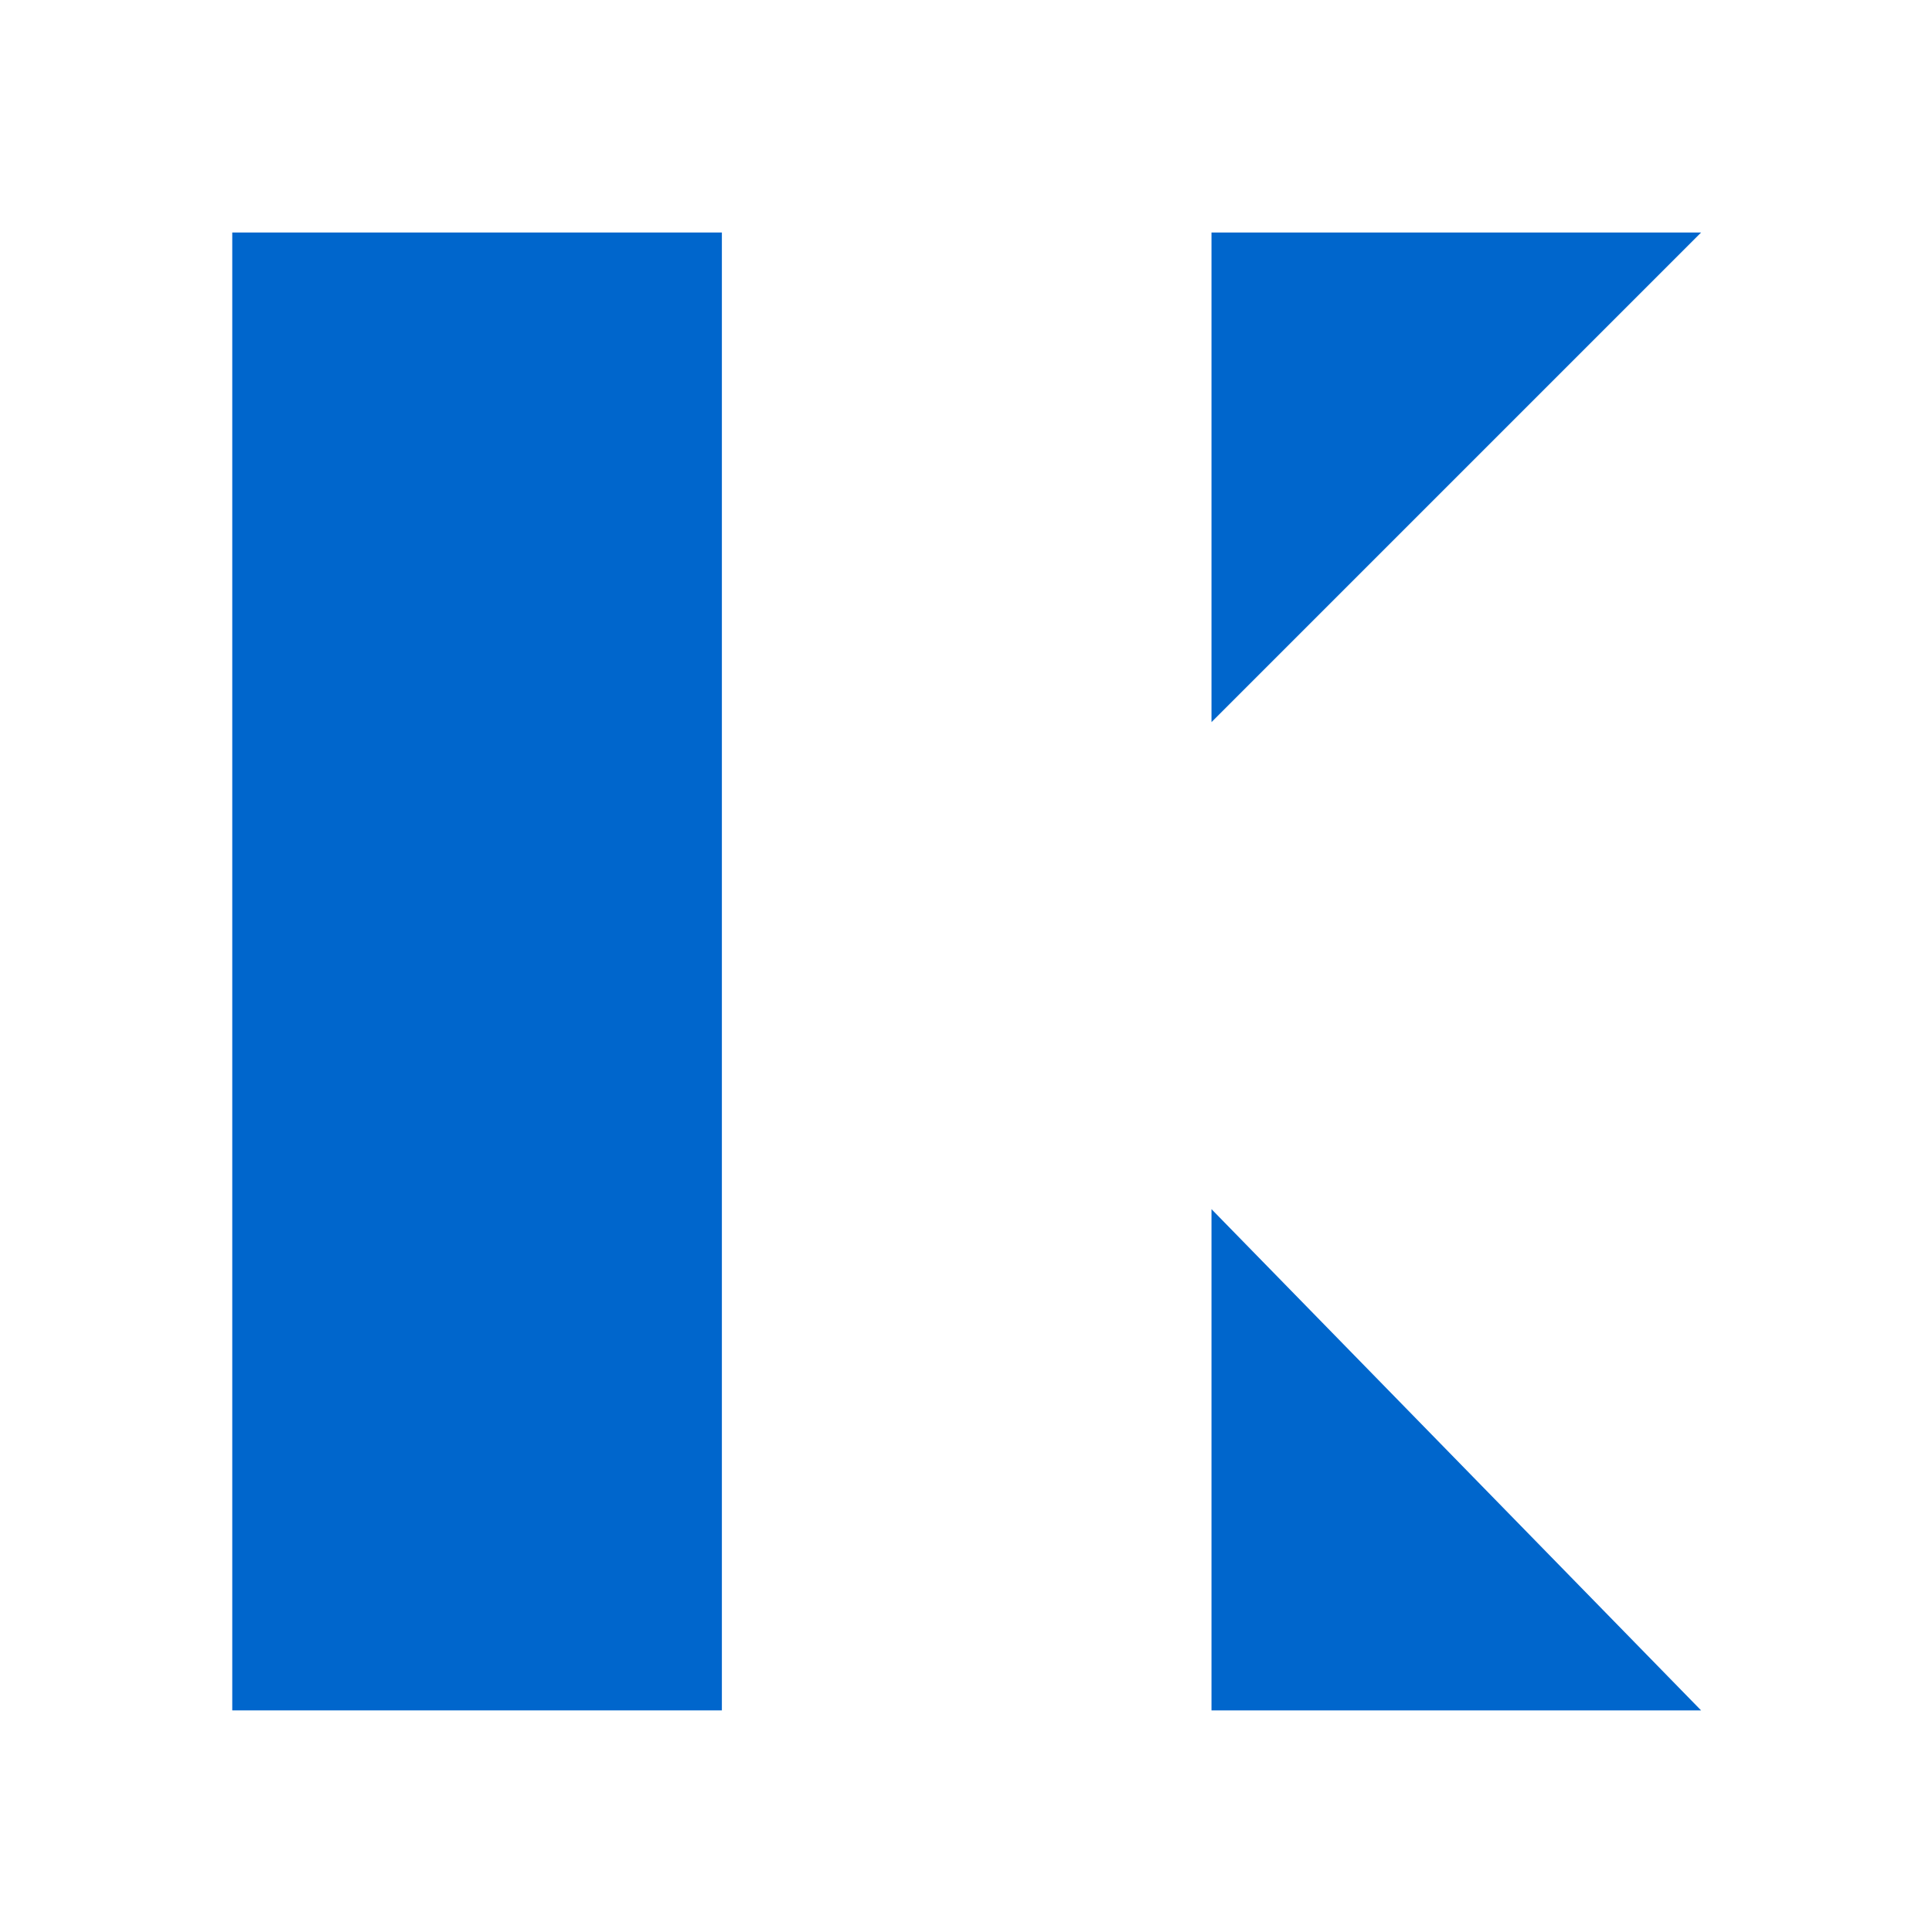
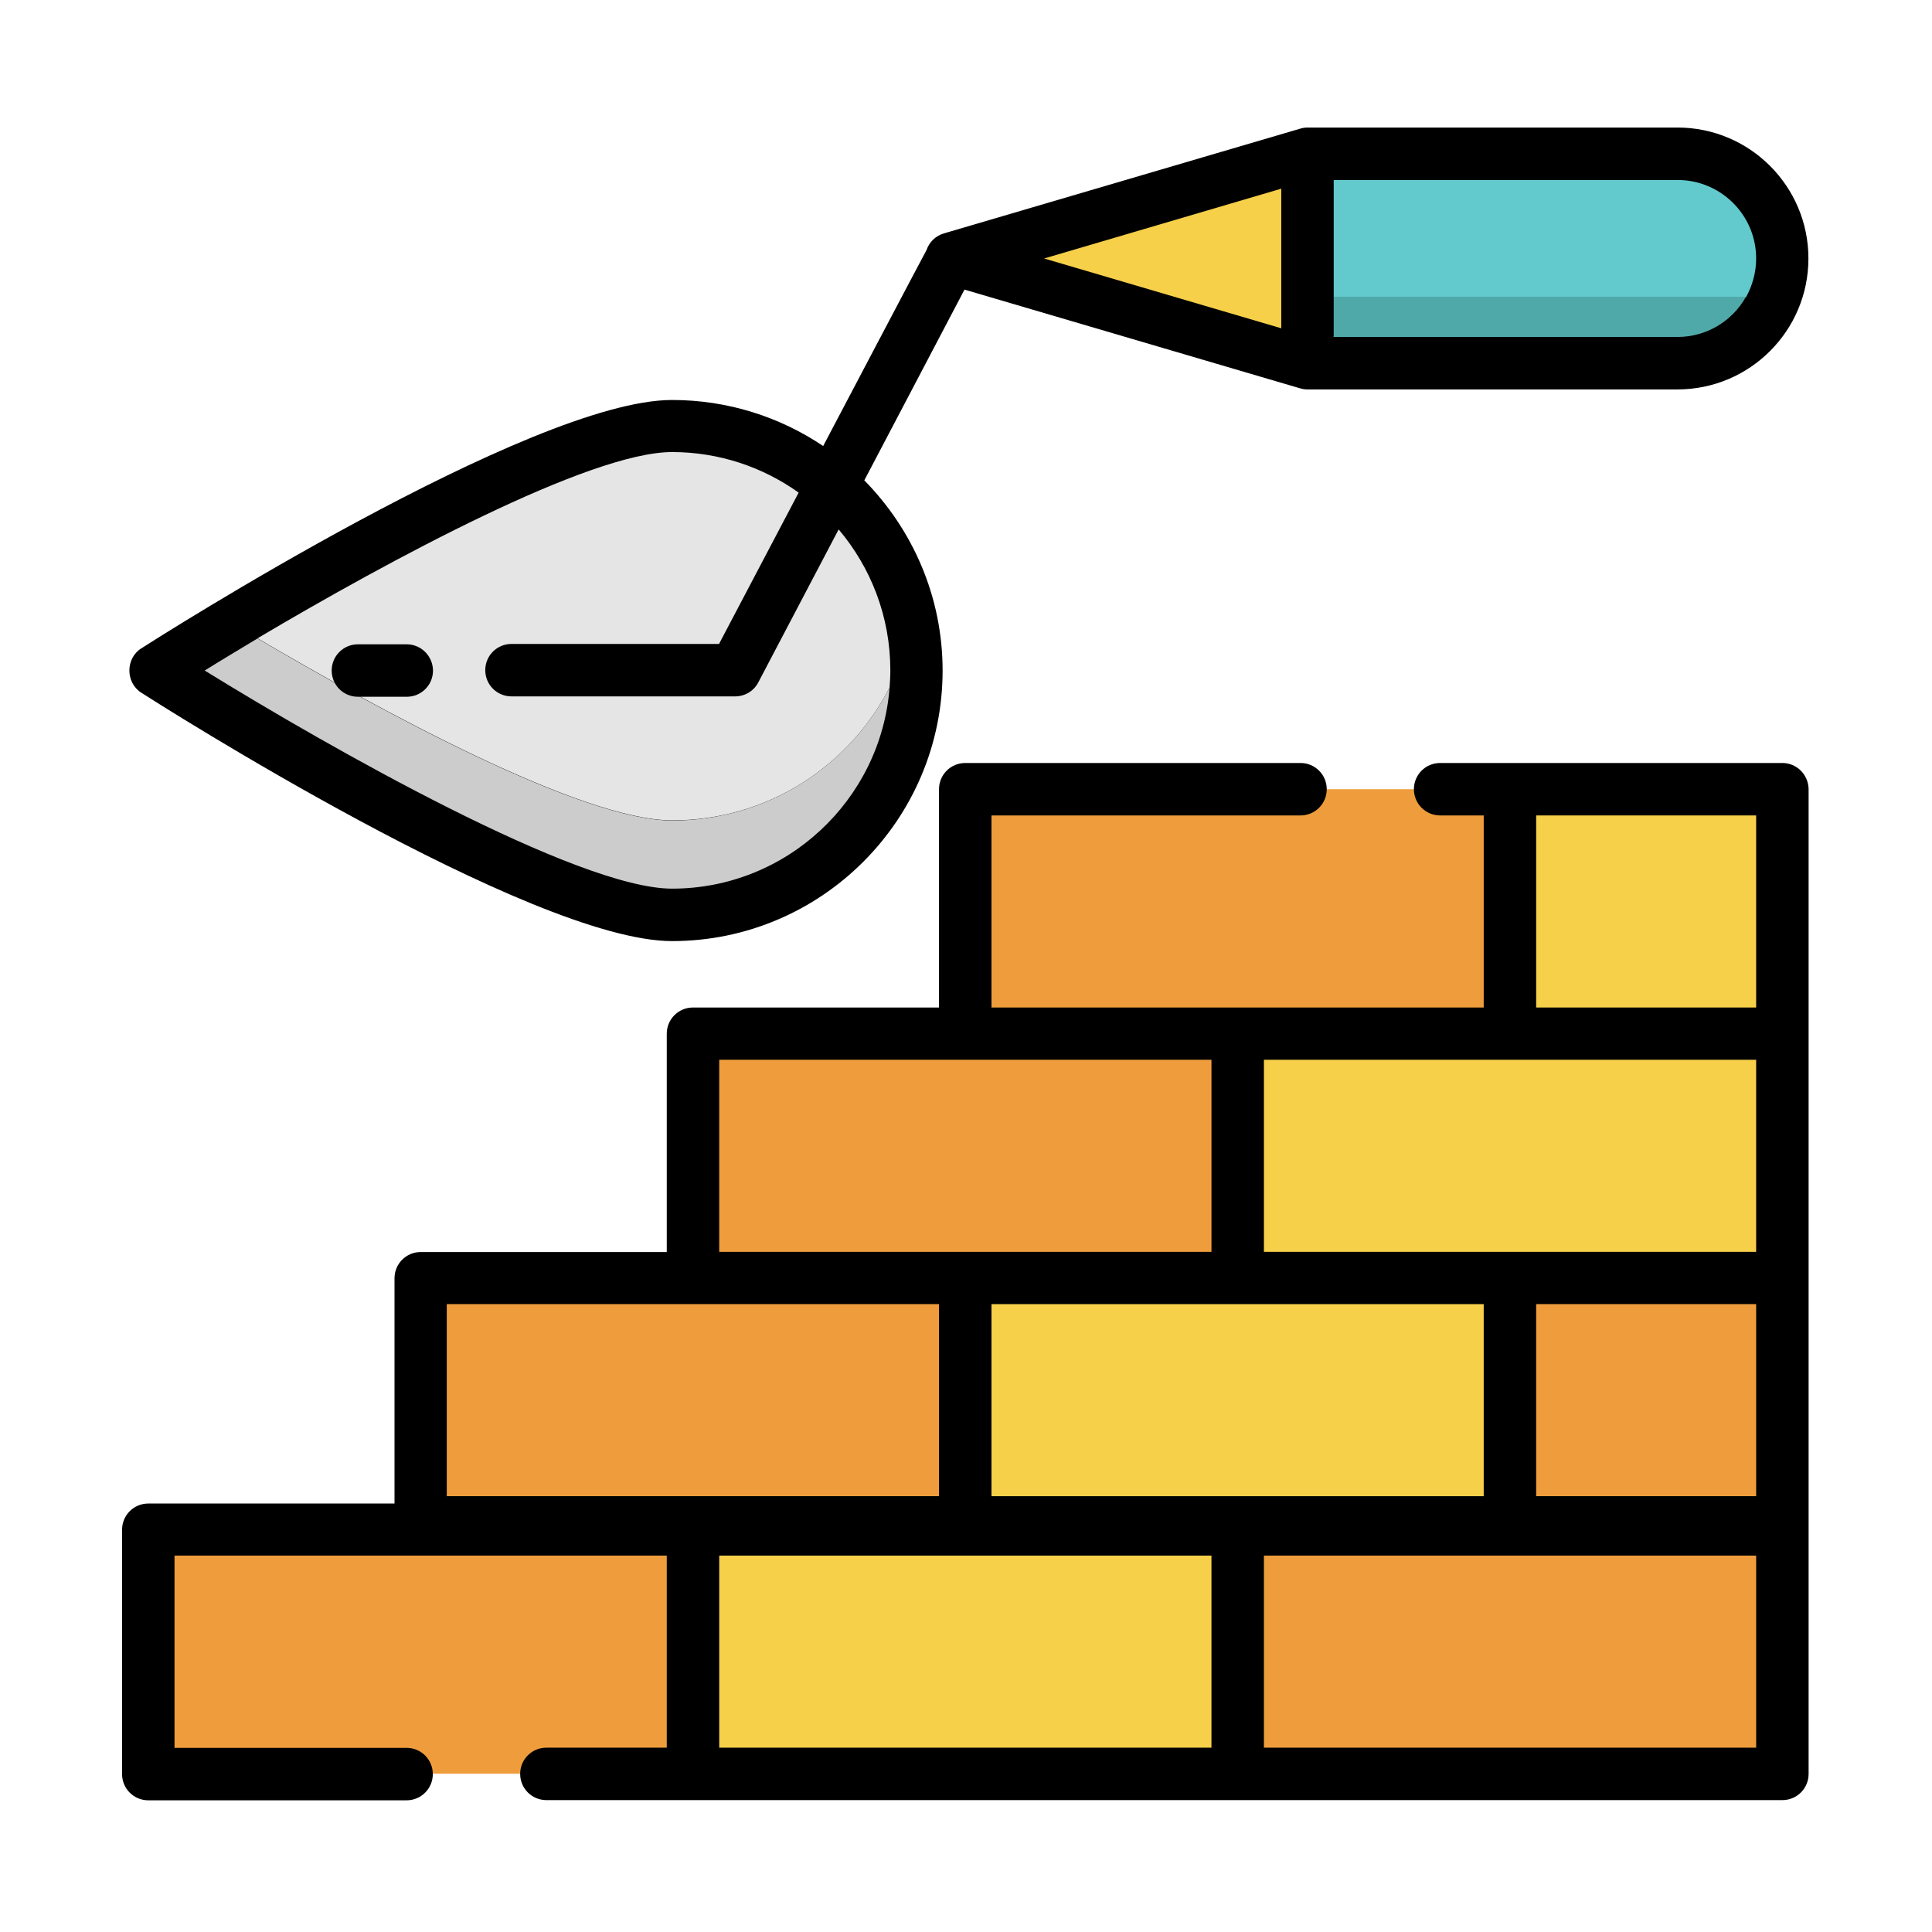
- <svg xmlns="http://www.w3.org/2000/svg" width="1417" height="1417" viewBox="0 0 1417 1417">
-   <defs>
-     <style>
-       .cls-1 {
-         fill: #06c;
-         fill-rule: evenodd;
-       }
-     </style>
-   </defs>
-   <path id="rectangular" class="cls-1" d="M170.35,170.525h359.1V1254.47H170.35V170.525Z" />
-   <path id="triangle-down" class="cls-1" d="M888.55,1254.47h359.1L888.55,886.825V1254.47Z" />
-   <path id="triangle-up" class="cls-1" d="M888.55,170.525h359.1l-359.1,359.1v-359.1Z" />
+ <svg xmlns="http://www.w3.org/2000/svg" t="1704330657749" class="icon" viewBox="0 0 1024 1024" version="1.1" p-id="3462" width="200" height="200">
+   <path d="M78.6 810.6h288.7v129.5H78.6zM511.6 418.3h288.7v129.5H511.6z" fill="#EF9D3C" p-id="3463" />
+   <path d="M944.7 404.4H763.3c-7.7 0-13.9 6.2-13.9 13.9s6.2 13.9 13.9 13.9h23.1V534H525.5V432.2h163.8c7.7 0 13.9-6.2 13.9-13.9s-6.2-13.9-13.9-13.9H511.6c-7.7 0-13.9 6.2-13.9 13.9V534H367.3c-7.7 0-13.9 6.2-13.9 13.9v115.7H223c-7.7 0-13.9 6.2-13.9 13.9v119.4H78.6c-7.7 0-13.9 6.2-13.9 13.9v129.5c0 7.7 6.2 13.9 13.9 13.9h136.9c7.7 0 13.9-6.2 13.9-13.9s-6.2-13.9-13.9-13.9h-123V824.5h260.9v101.8h-63.8c-7.7 0-13.9 6.2-13.9 13.9s6.2 13.9 13.9 13.9h655.1c7.7 0 13.9-6.2 13.9-13.9V418.3c-0.1-7.7-6.3-13.9-13.9-13.9z" fill="" p-id="3464" />
+   <path d="M74.8 367.1c8.4 5.4 206.6 131.7 281.4 131.7 79.1 0 143.4-64.3 143.4-143.4 0-39.2-15.9-74.8-41.5-100.8l53.1-101.1L689 205.8c1.3 0.4 2.6 0.6 3.9 0.6h196.2c38.3 0 69.4-31.1 69.4-69.4 0-38.3-31.1-69.4-69.4-69.4H693c-1.3 0-2.6 0.2-3.9 0.6l-188.8 55.5c-4.4 1.3-7.8 4.6-9.2 8.8-0.4 0.5-54.8 103.9-54.8 103.9-22.9-15.4-50.5-24.4-80.1-24.4-74.7 0-273 126.3-281.4 131.7-8.3 5.3-8.3 18 0 23.4z" fill="" p-id="3465" />
+   <path d="M930.8 926.3H669.9V824.5h260.9v101.8z" fill="#EF9D3C" p-id="3466" />
+   <path d="M381.2 824.5h260.9v101.8H381.2z" fill="#F7D04A" p-id="3467" />
+   <path d="M236.8 691.2h260.9V793H236.8zM381.2 561.7h260.9v101.8H381.2z" fill="#EF9D3C" p-id="3468" />
+   <path d="M814.2 432.2h116.6V534H814.2z" fill="#F7D04A" p-id="3469" />
+   <path d="M814.2 691.2h116.6V793H814.2z" fill="#EF9D3C" p-id="3470" />
+   <path d="M669.9 561.7h260.9v101.8H669.9zM525.5 691.2h260.9V793H525.5zM679.1 100v74l-125.7-37z" fill="#F7D04A" p-id="3471" />
+   <path d="M471.5 364.4c0.2-3 0.4-6 0.4-9.1 0-28.4-10.3-54.5-27.4-74.7l-42.6 81.1c-2.4 4.6-7.1 7.4-12.3 7.4H271.1c-7.7 0-13.9-6.2-13.9-13.9s6.2-13.9 13.9-13.9h110l42.2-80.2c-18.9-13.5-42.1-21.5-67.1-21.5-43.6 0-149.7 57.2-219.7 98.7 65.2 38.4 171.8 96.5 219.7 96.5 50.3 0.1 93.8-28.5 115.3-70.4z" fill="#E5E5E5" p-id="3472" />
+   <path d="M356.2 471c60.7 0 110.7-47 115.3-106.6-21.5 41.9-65 70.5-115.3 70.5-47.9 0-154.6-58.1-219.7-96.5-10.2 6.1-19.7 11.8-28 17C174.2 396 306.2 471 356.2 471z" fill="#CCCCCC" p-id="3473" />
+   <path d="M215.6 341.5h-25.9c-7.7 0-13.9 6.2-13.9 13.9s6.2 13.9 13.9 13.9h25.9c7.7 0 13.9-6.2 13.9-13.9-0.1-7.7-6.3-13.9-13.9-13.9z" fill="" p-id="3474" />
+   <path d="M930.8 137c0-23-18.7-41.6-41.6-41.6H706.9v62h218.6c3.3-6.1 5.3-13 5.3-20.4z" fill="#62C9CC" p-id="3475" />
+   <path d="M706.8 178.6h182.3c15.6 0 29.2-8.6 36.3-21.3H706.9v20.4c0 0.3-0.1 0.6-0.1 0.9z" fill="#50A9A9" p-id="3476" />
</svg>
